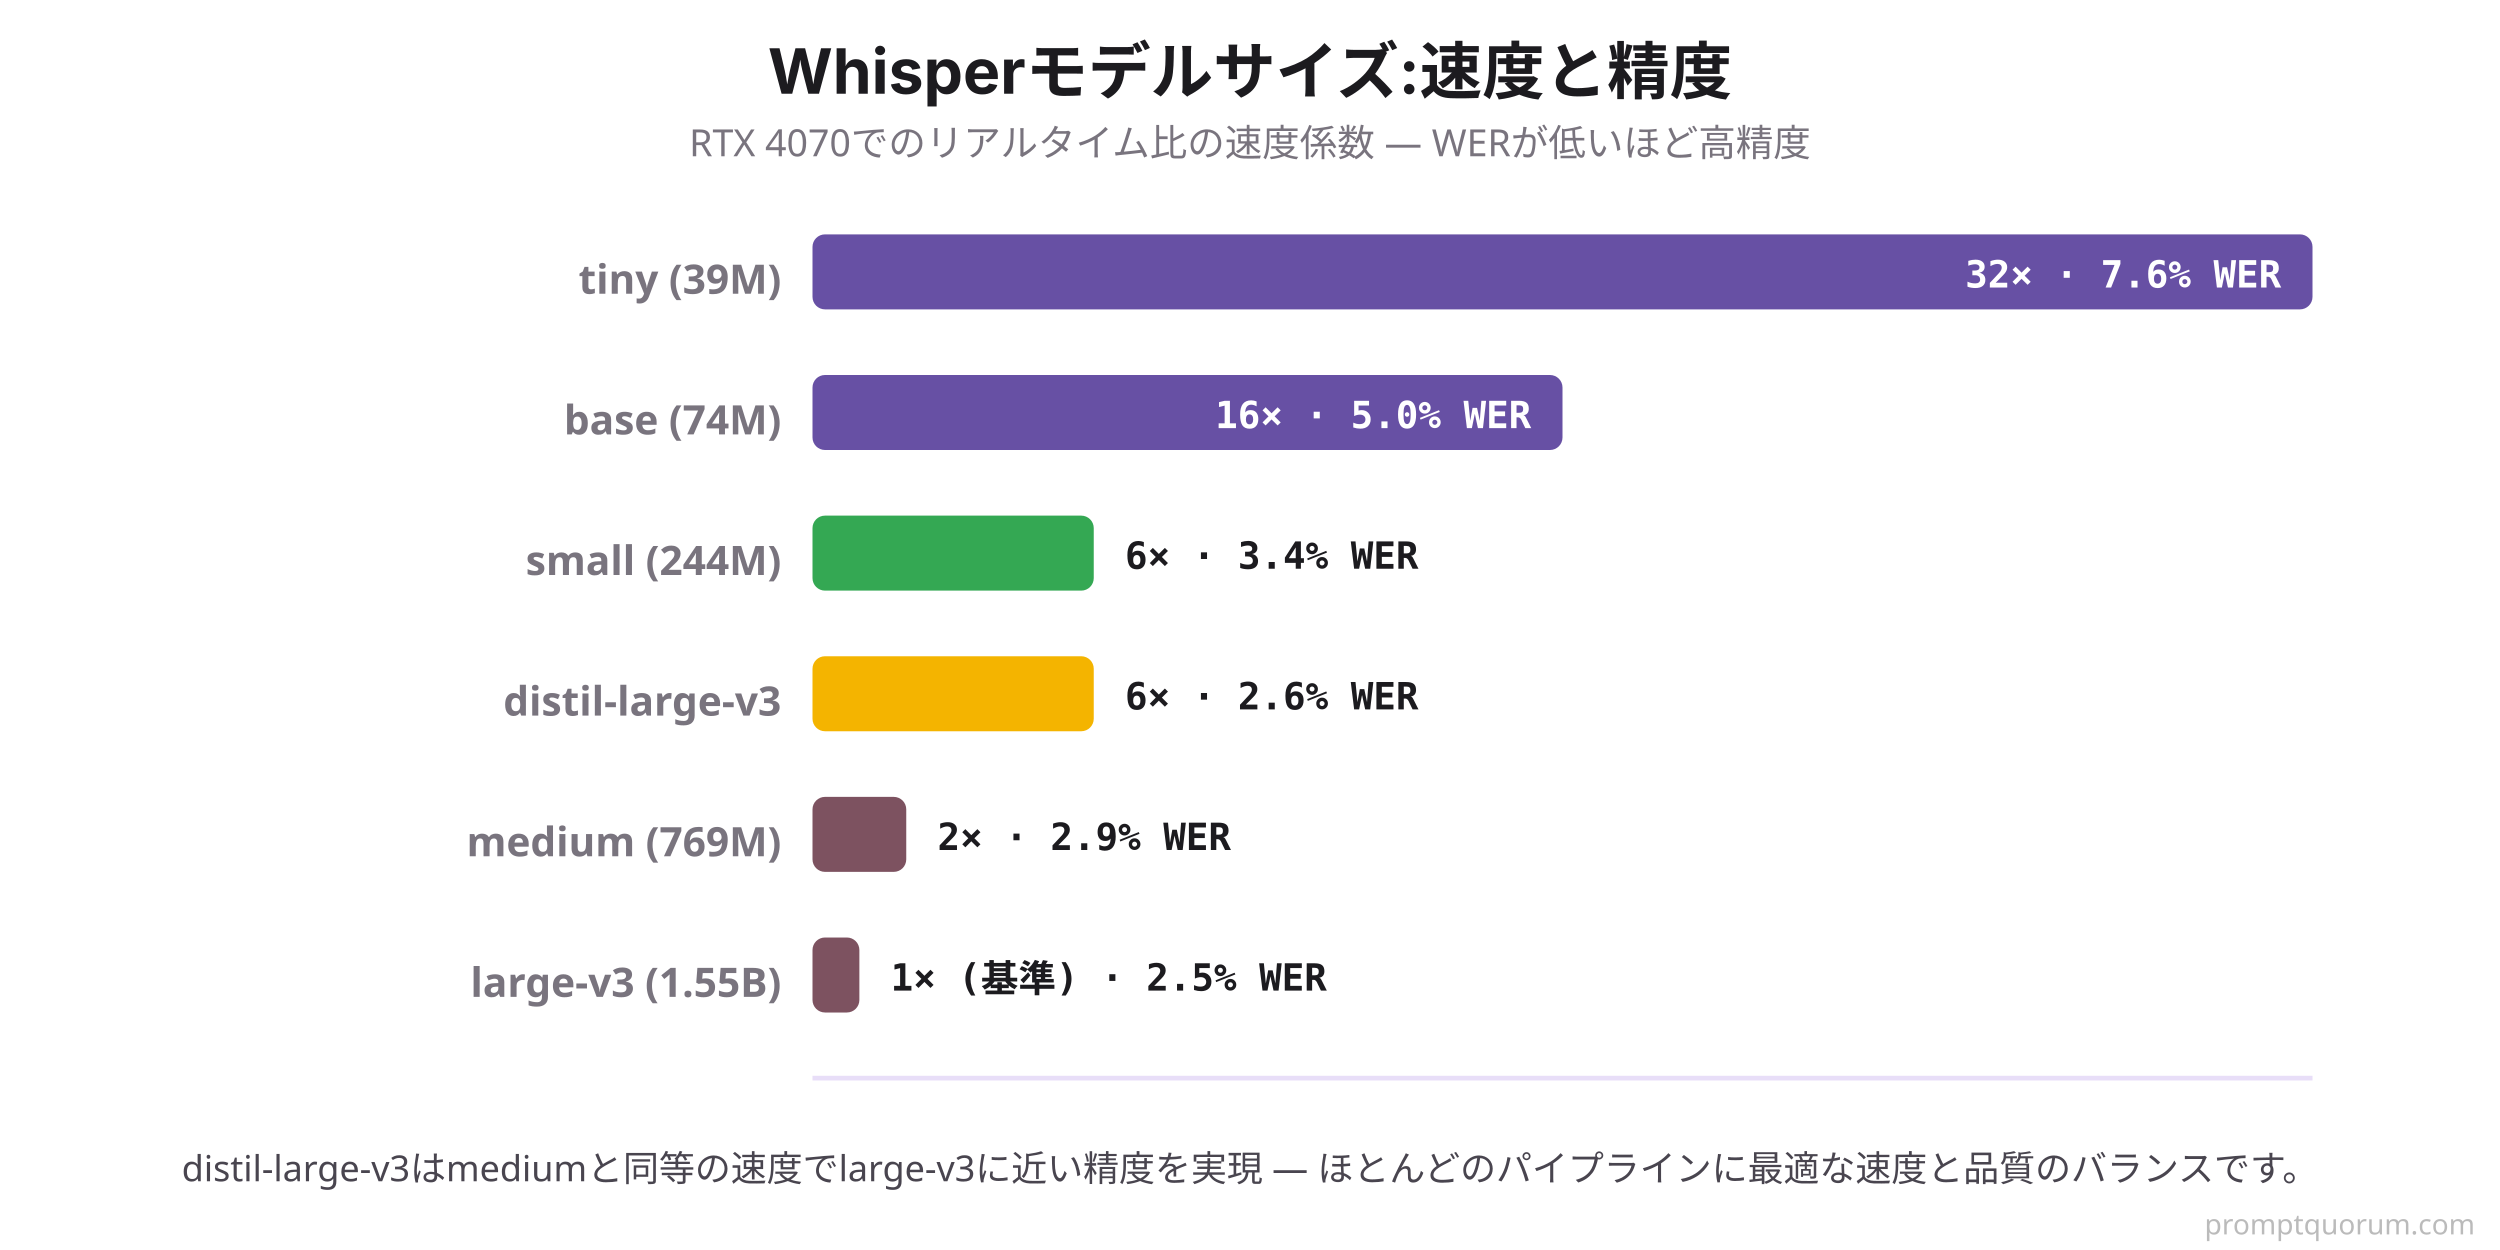
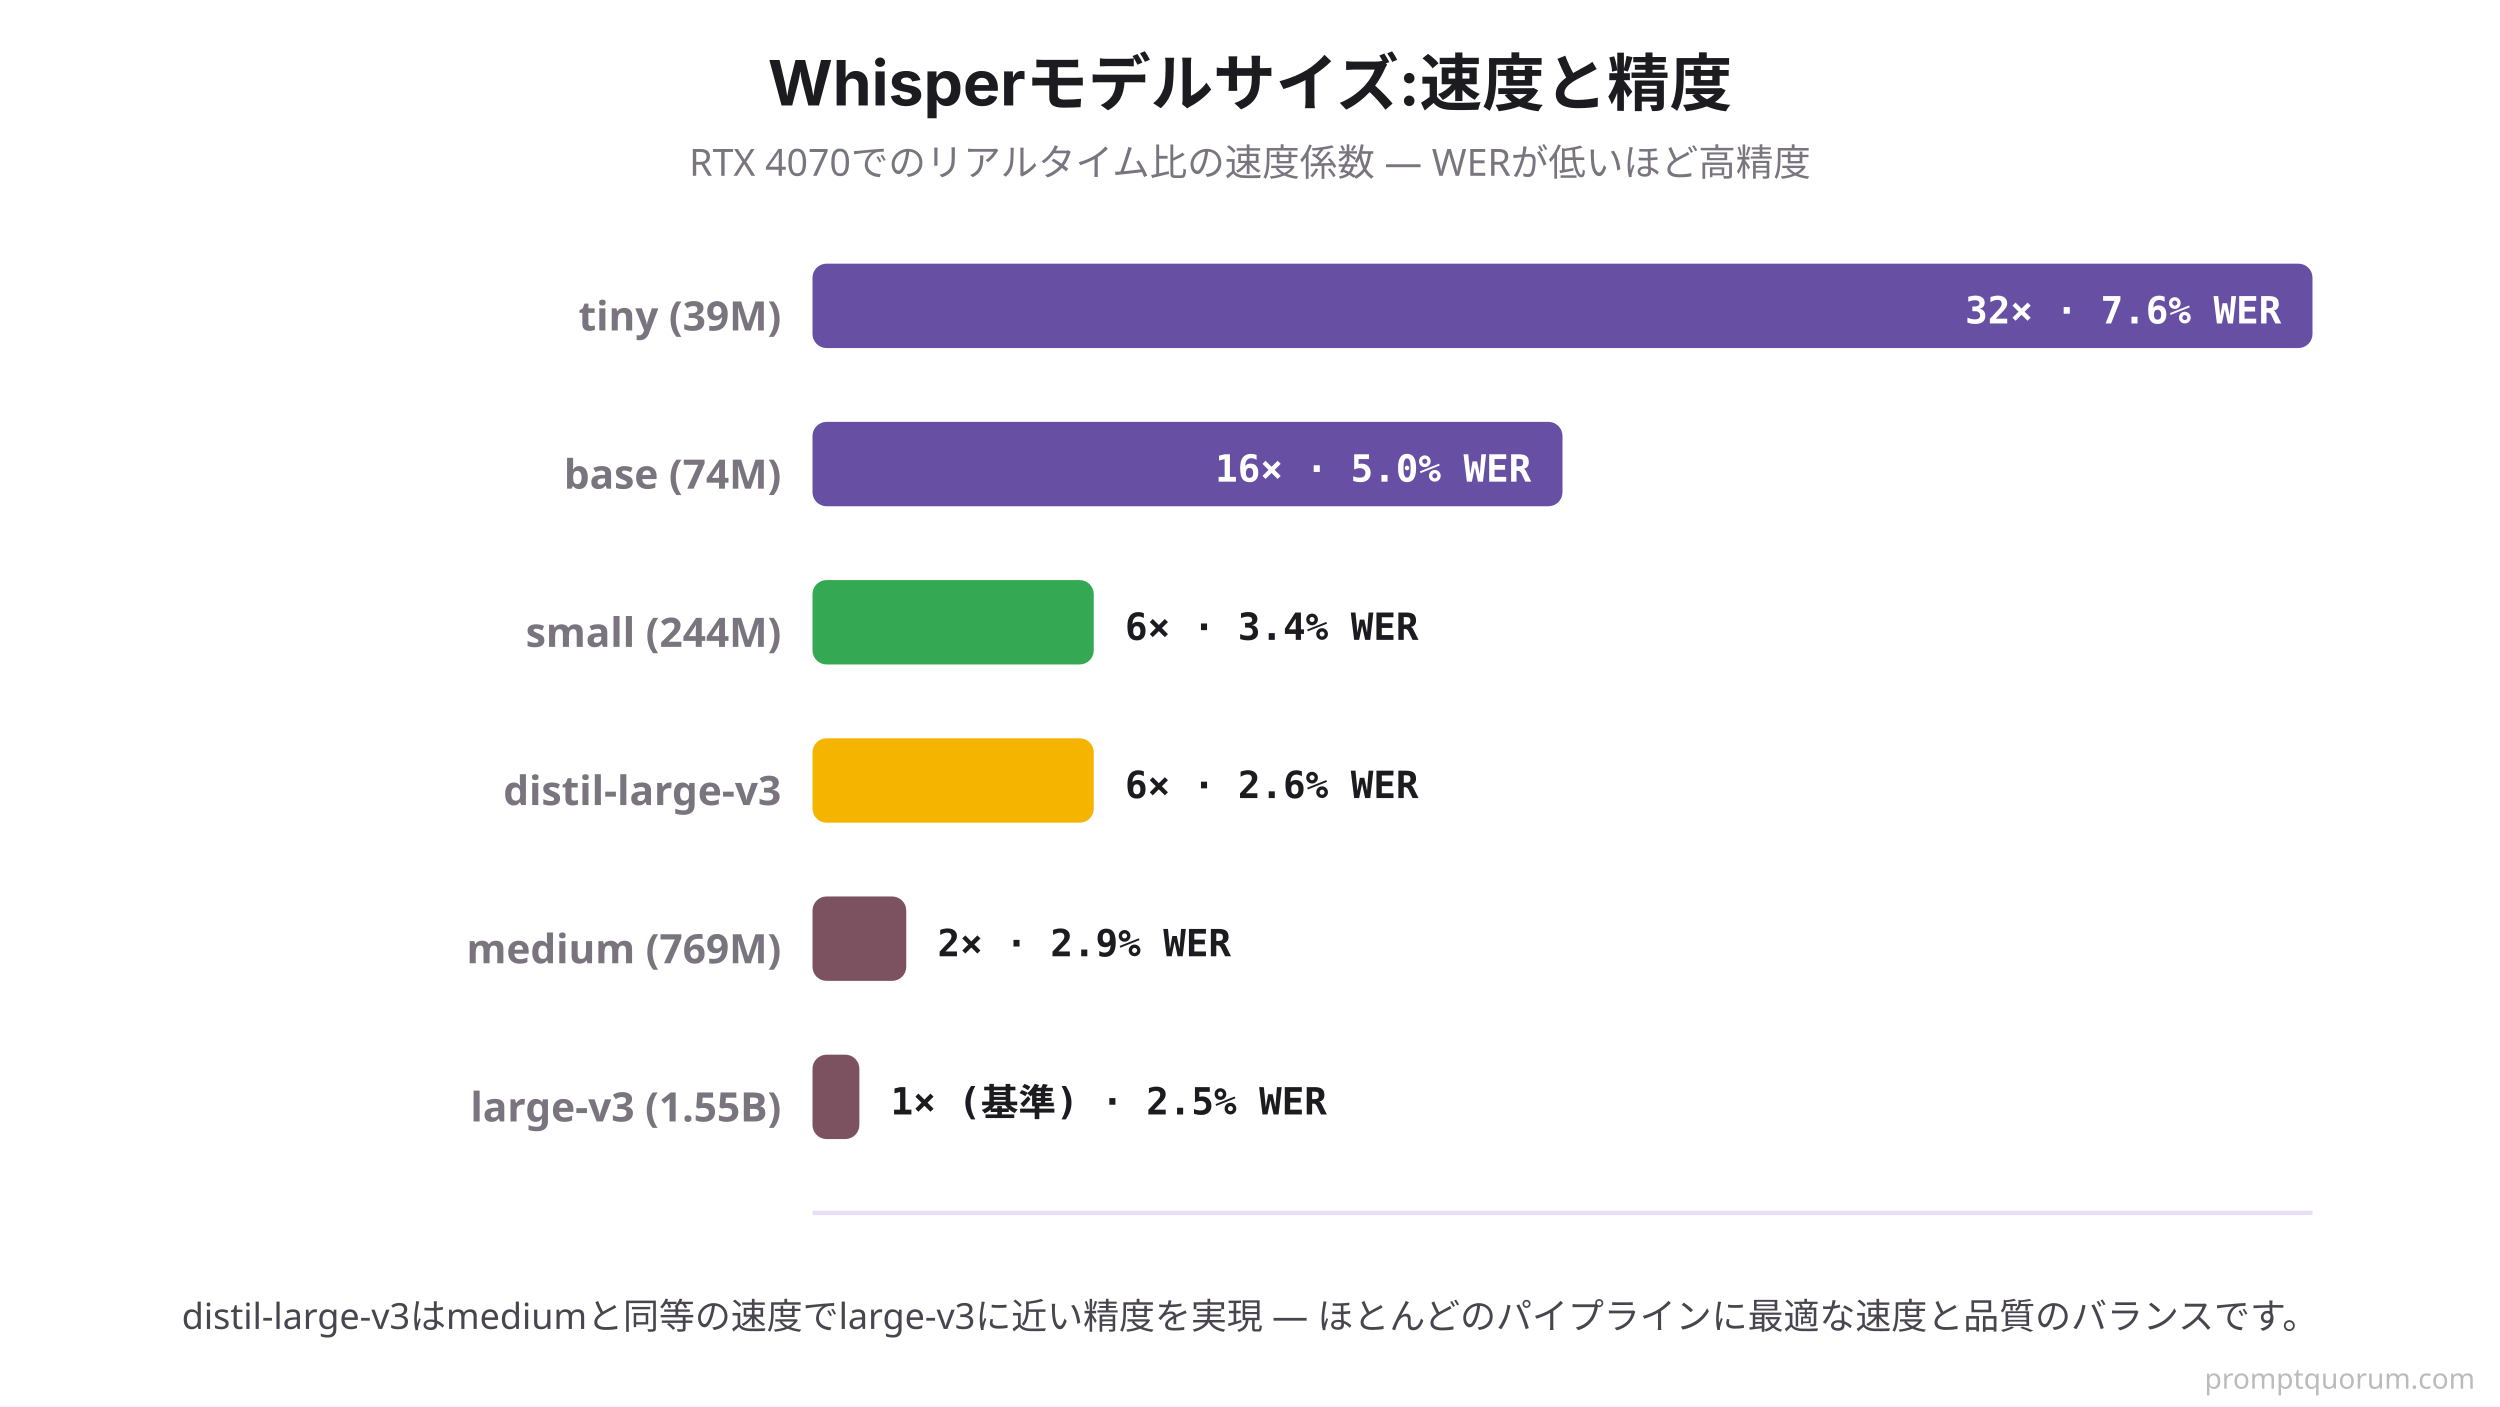
- <svg xmlns="http://www.w3.org/2000/svg" viewBox="0 0 800 400">
-   <rect width="800" height="400" fill="#FFFFFF" />
-   <text x="400" y="30" font-family="system-ui, -apple-system, sans-serif" font-size="20" font-weight="700" fill="#1C1B1F" text-anchor="middle">Whisperモデルサイズ:速度と精度</text>
-   <text x="400" y="50" font-family="system-ui, sans-serif" font-size="12" fill="#79747E" text-anchor="middle">RTX 4070でのリアルタイム比の速度係数 — WERが低いほど高精度</text>
-   <line x1="260" y1="345" x2="740" y2="345" stroke="#E8DEF8" stroke-width="1.5" />
-   <text x="250" y="94" font-family="system-ui, sans-serif" font-size="13" font-weight="700" fill="#79747E" text-anchor="end">tiny (39M)</text>
-   <rect x="260" y="75" width="480" height="24" fill="#6750A4" rx="4" />
-   <text x="730" y="92" font-family="'SF Mono', Monaco, monospace" font-size="12" font-weight="700" fill="#FFFFFF" text-anchor="end">32× · 7.6% WER</text>
-   <text x="250" y="139" font-family="system-ui, sans-serif" font-size="13" font-weight="700" fill="#79747E" text-anchor="end">base (74M)</text>
-   <rect x="260" y="120" width="240" height="24" fill="#6750A4" rx="4" />
-   <text x="490" y="137" font-family="'SF Mono', Monaco, monospace" font-size="12" font-weight="700" fill="#FFFFFF" text-anchor="end">16× · 5.0% WER</text>
-   <text x="250" y="184" font-family="system-ui, sans-serif" font-size="13" font-weight="700" fill="#79747E" text-anchor="end">small (244M)</text>
-   <rect x="260" y="165" width="90" height="24" fill="#34A853" rx="4" />
-   <text x="360" y="182" font-family="'SF Mono', Monaco, monospace" font-size="12" font-weight="700" fill="#1C1B1F">6× · 3.4% WER</text>
-   <text x="250" y="229" font-family="system-ui, sans-serif" font-size="13" font-weight="700" fill="#79747E" text-anchor="end">distil-large-v3</text>
-   <rect x="260" y="210" width="90" height="24" fill="#F4B400" rx="4" />
-   <text x="360" y="227" font-family="'SF Mono', Monaco, monospace" font-size="12" font-weight="700" fill="#1C1B1F">6× · 2.6% WER</text>
-   <text x="250" y="274" font-family="system-ui, sans-serif" font-size="13" font-weight="700" fill="#79747E" text-anchor="end">medium (769M)</text>
-   <rect x="260" y="255" width="30" height="24" fill="#7D5260" rx="4" />
-   <text x="300" y="272" font-family="'SF Mono', Monaco, monospace" font-size="12" font-weight="700" fill="#1C1B1F">2× · 2.9% WER</text>
-   <text x="250" y="319" font-family="system-ui, sans-serif" font-size="13" font-weight="700" fill="#79747E" text-anchor="end">large-v3 (1.55B)</text>
-   <rect x="260" y="300" width="15" height="24" fill="#7D5260" rx="4" />
-   <text x="285" y="317" font-family="'SF Mono', Monaco, monospace" font-size="12" font-weight="700" fill="#1C1B1F">1× (基準) · 2.5% WER</text>
-   <text x="400" y="378" font-family="system-ui, sans-serif" font-size="11.5" fill="#49454F" text-anchor="middle">distil-large-v3はmediumと同等の速度でlarge-v3に近い精度を実現 — ほとんどのパイプラインに最適な速度と品質のバランスです。</text>
-   <text x="792" y="395" font-family="system-ui,sans-serif" font-size="9" fill="#BBBBBB" text-anchor="end">promptquorum.com</text>
+ <svg xmlns="http://www.w3.org/2000/svg" viewBox="0 0 1200 675">
+   <rect width="1200" height="675" fill="#FFFFFF" />
+   <text x="600" y="50.63" font-family="system-ui, -apple-system, sans-serif" font-size="30" font-weight="700" fill="#1C1B1F" text-anchor="middle">Whisperモデルサイズ:速度と精度</text>
+   <text x="600" y="84.38" font-family="system-ui, sans-serif" font-size="18" fill="#79747E" text-anchor="middle">RTX 4070でのリアルタイム比の速度係数 — WERが低いほど高精度</text>
+   <line x1="390" y1="582.19" x2="1110" y2="582.19" stroke="#E8DEF8" stroke-width="2.1" />
+   <text x="375" y="158.63" font-family="system-ui, sans-serif" font-size="19.5" font-weight="700" fill="#79747E" text-anchor="end">tiny (39M)</text>
+   <rect x="390" y="126.56" width="720" height="40.5" fill="#6750A4" rx="6.75" />
+   <text x="1095" y="155.25" font-family="'SF Mono', Monaco, monospace" font-size="18" font-weight="700" fill="#FFFFFF" text-anchor="end">32× · 7.6% WER</text>
+   <text x="375" y="234.56" font-family="system-ui, sans-serif" font-size="19.5" font-weight="700" fill="#79747E" text-anchor="end">base (74M)</text>
+   <rect x="390" y="202.5" width="360" height="40.5" fill="#6750A4" rx="6.75" />
+   <text x="735" y="231.19" font-family="'SF Mono', Monaco, monospace" font-size="18" font-weight="700" fill="#FFFFFF" text-anchor="end">16× · 5.0% WER</text>
+   <text x="375" y="310.5" font-family="system-ui, sans-serif" font-size="19.5" font-weight="700" fill="#79747E" text-anchor="end">small (244M)</text>
+   <rect x="390" y="278.44" width="135" height="40.5" fill="#34A853" rx="6.75" />
+   <text x="540" y="307.13" font-family="'SF Mono', Monaco, monospace" font-size="18" font-weight="700" fill="#1C1B1F">6× · 3.4% WER</text>
+   <text x="375" y="386.44" font-family="system-ui, sans-serif" font-size="19.5" font-weight="700" fill="#79747E" text-anchor="end">distil-large-v3</text>
+   <rect x="390" y="354.38" width="135" height="40.5" fill="#F4B400" rx="6.75" />
+   <text x="540" y="383.06" font-family="'SF Mono', Monaco, monospace" font-size="18" font-weight="700" fill="#1C1B1F">6× · 2.6% WER</text>
+   <text x="375" y="462.38" font-family="system-ui, sans-serif" font-size="19.5" font-weight="700" fill="#79747E" text-anchor="end">medium (769M)</text>
+   <rect x="390" y="430.31" width="45" height="40.5" fill="#7D5260" rx="6.75" />
+   <text x="450" y="459" font-family="'SF Mono', Monaco, monospace" font-size="18" font-weight="700" fill="#1C1B1F">2× · 2.9% WER</text>
+   <text x="375" y="538.31" font-family="system-ui, sans-serif" font-size="19.5" font-weight="700" fill="#79747E" text-anchor="end">large-v3 (1.55B)</text>
+   <rect x="390" y="506.25" width="22.5" height="40.5" fill="#7D5260" rx="6.75" />
+   <text x="427.5" y="534.94" font-family="'SF Mono', Monaco, monospace" font-size="18" font-weight="700" fill="#1C1B1F">1× (基準) · 2.5% WER</text>
+   <text x="600" y="637.88" font-family="system-ui, sans-serif" font-size="17.25" fill="#49454F" text-anchor="middle">distil-large-v3はmediumと同等の速度でlarge-v3に近い精度を実現 — ほとんどのパイプラインに最適な速度と品質のバランスです。</text>
+   <text x="1188" y="666.56" font-family="system-ui,sans-serif" font-size="13.5" fill="#BBBBBB" text-anchor="end">promptquorum.com</text>
</svg>
